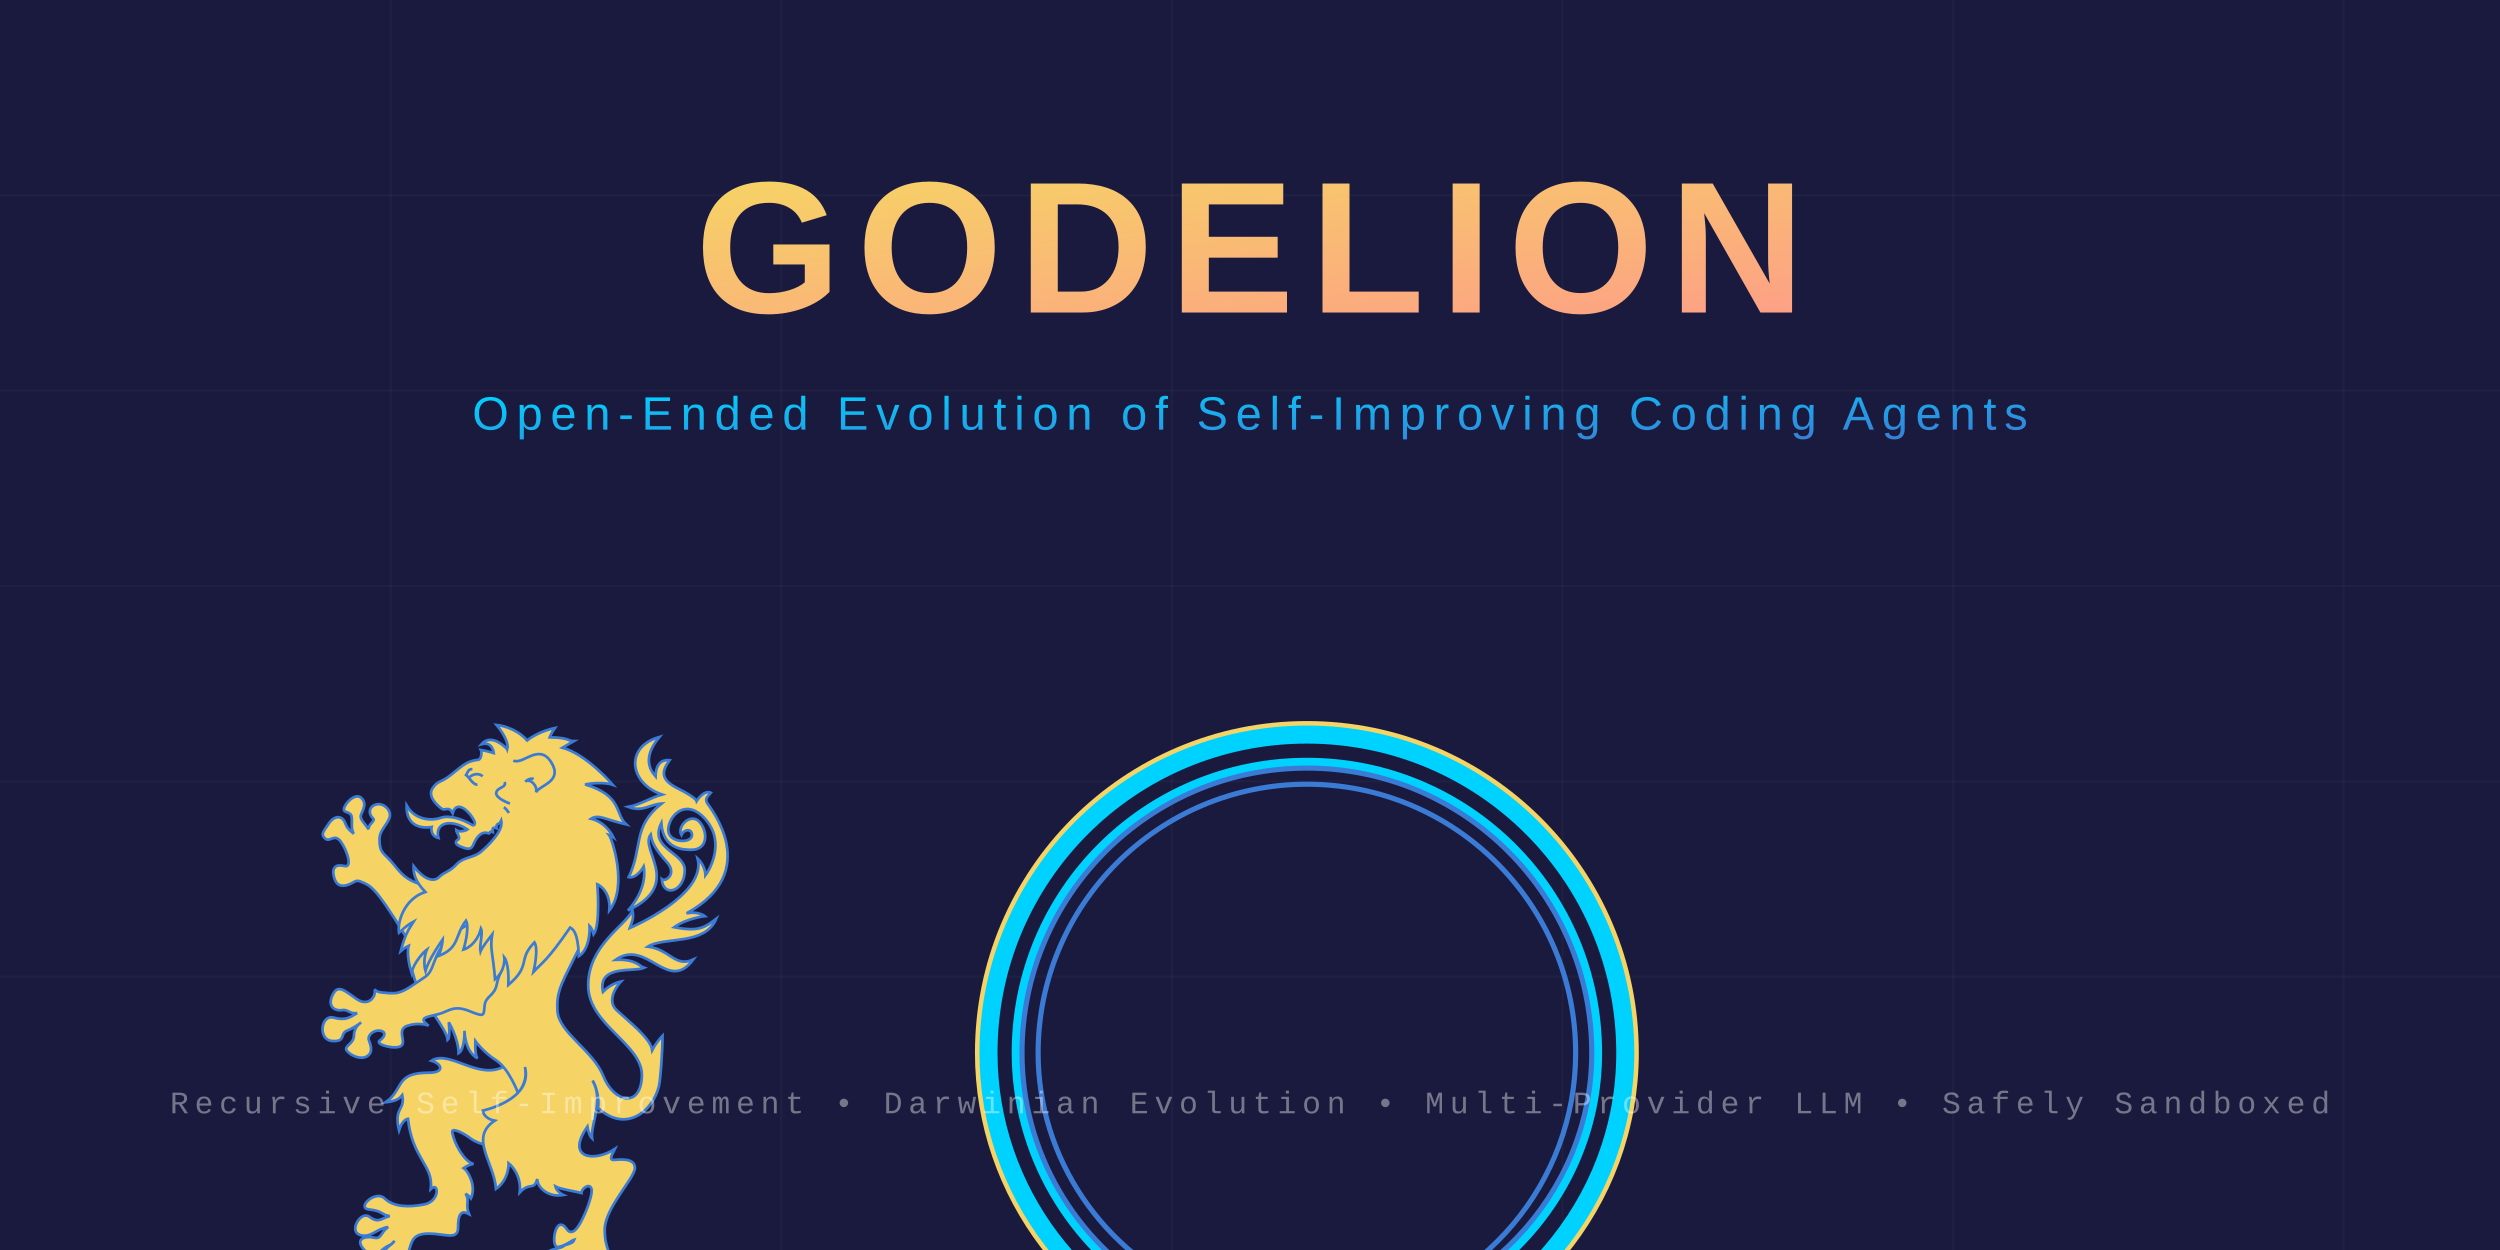
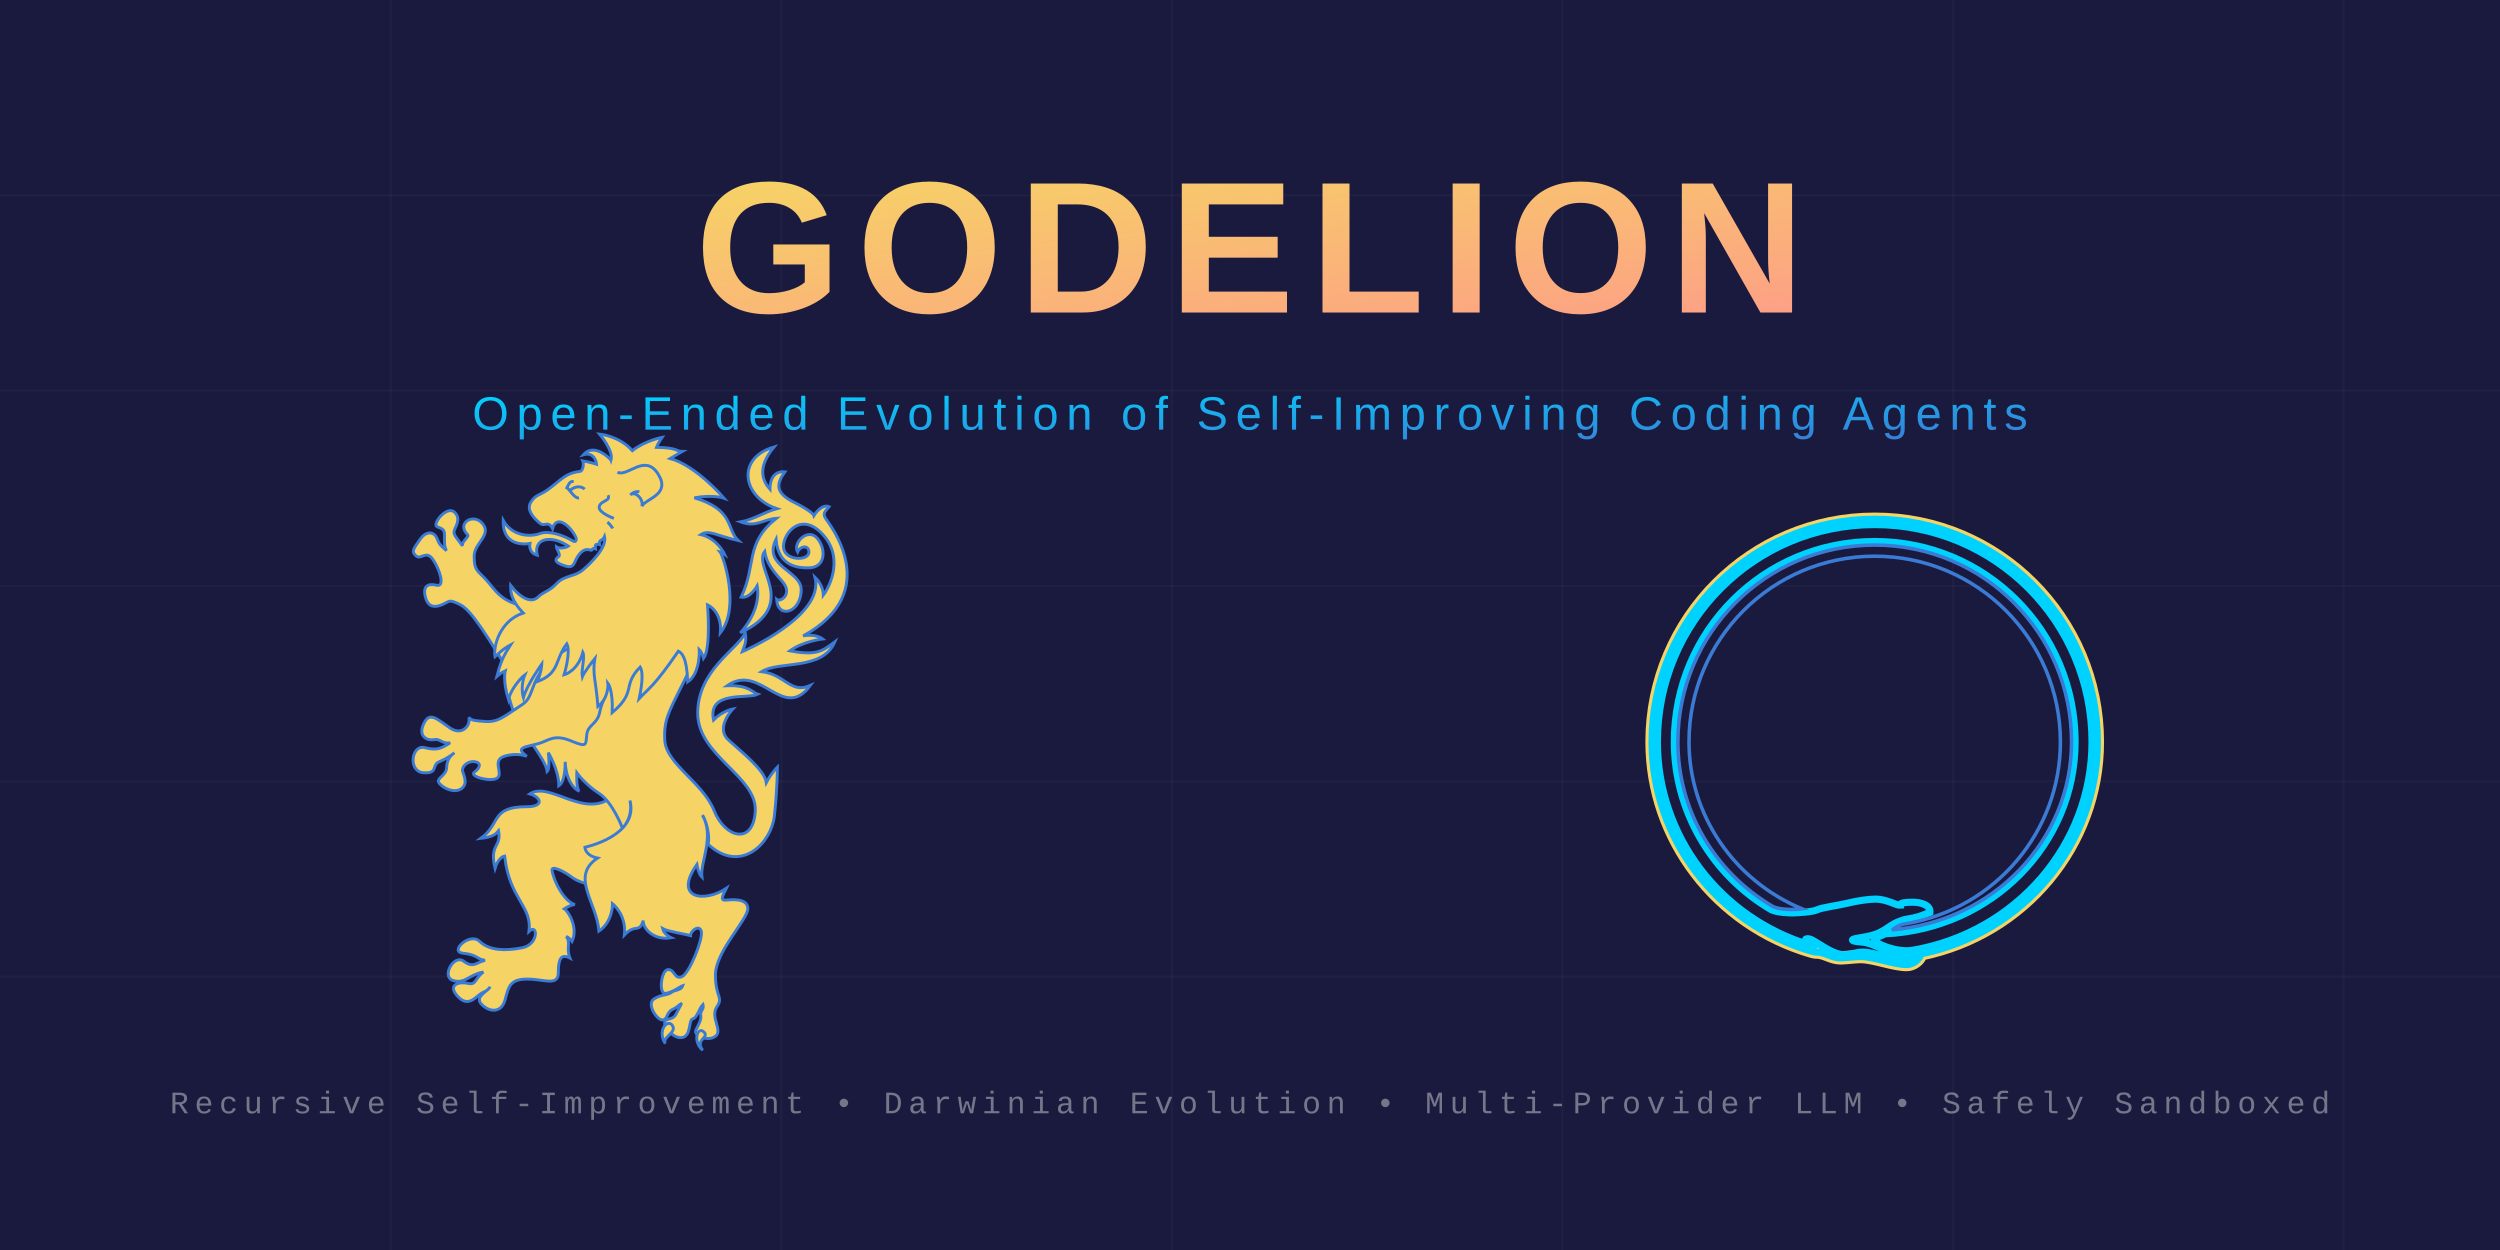
<svg xmlns="http://www.w3.org/2000/svg" viewBox="0 0 1280 640" width="1280" height="640">
  <rect width="1280" height="640" fill="#1a1a3e" />
  <defs>
    <linearGradient id="gold" x1="0%" y1="0%" x2="100%" y2="100%">
      <stop offset="0%" style="stop-color:#f6d365" />
      <stop offset="100%" style="stop-color:#fda085" />
    </linearGradient>
    <linearGradient id="cyan" x1="0%" y1="0%" x2="100%" y2="100%">
      <stop offset="0%" style="stop-color:#00d2ff" />
      <stop offset="100%" style="stop-color:#3a7bd5" />
    </linearGradient>
  </defs>
  <g stroke="#ffffff" stroke-opacity="0.03" stroke-width="1">
    <line x1="0" y1="100" x2="1280" y2="100" />
    <line x1="0" y1="200" x2="1280" y2="200" />
    <line x1="0" y1="300" x2="1280" y2="300" />
    <line x1="0" y1="400" x2="1280" y2="400" />
    <line x1="0" y1="500" x2="1280" y2="500" />
    <line x1="200" y1="0" x2="200" y2="640" />
    <line x1="400" y1="0" x2="400" y2="640" />
    <line x1="600" y1="0" x2="600" y2="640" />
    <line x1="800" y1="0" x2="800" y2="640" />
    <line x1="1000" y1="0" x2="1000" y2="640" />
    <line x1="1200" y1="0" x2="1200" y2="640" />
  </g>
-   <g transform="translate(160, 370) scale(2.8)">
+   <g transform="translate(206, 221) scale(3.0)">
    <g fill="#f6d365" stroke="#3a7bd5" stroke-width=".5">
      <path d="m21.369 29.85c-4.533-0.614-5.525-2.881-7.036-4.533s-2.078-1.558-2.078-4.061c0-2.219 3.022-3.589 1.464-5.525s-4.557-0.118-2.597 1.842c0.401 0.401-1.039 1.086-0.85 1.936-0.614-0.944-1.464-1.7-1.464-2.361 0-0.661 1.417-2.172 0.094-3.4-1.322-1.228-3.966 2.125-2.928 2.503 1.039 0.378 1.228 0.519 1.228 1.558 0 1.039-0.094 1.7 0.331 2.503-1.322-1.133-1.228-1.181-1.653-2.172-0.425-0.992-1.747-1.369-2.881 0.283-1.133 1.653-1.511 2.03-0.661 2.786 0.85 0.756 1.7-1.086 2.881 0.614 1.181 1.7 2.125 4.769 0.614 4.391-1.511-0.378-2.455 0.189-1.842 2.219 0.614 2.03 2.314 1.369 3.211 0.897s0.944-0.614 2.361 0.047c1.417 0.661 2.881 1.889 9.114 12.466 6.233 10.577 5.572-11.239 2.692-11.994z" />
      <path d="m36.126 62.08c-4.911 4.368-10.884-2.526-14.379-0.26 1.96 0.567 2.518 2.193-0.521 2.193-6.244 0-4.374 2.938-7.847 5.409 2.104-0.234 2.622-0.788 3.038-1.302 0.551 2.883-1.603 2.137-0.601 6.411 0.601-1.97 1.636-2.104 1.636-2.104 0.835 7.446 4.693 8.426 4.174 12.855 1.503-1.469 1.736 2.237-1.169 2.805s-5.609 0.501-7.279-1.102c-1.669-1.603-5.276 1.803-2.805 2.037 2.471 0.234 2.304 1.035 3.74 1.202-1.536 0.401-2.02 1.386-3.656 0.15-1.636-1.235-3.857 2.621-1.82 3.289 2.037 0.668 2.821-1.052 5.192-1.436-1.519 1.119-1.185 2.287-2.638 1.937-1.452-0.351-3.539 0.184-1.82 2.137 1.72 1.953 2.955 0.401 3.807-0.234 0.851-0.634 1.336-0.479 1.803-1.336-0.435 0.882-2.788 1.72-1.402 3.072s3.356 1.386 3.957-0.835c0.601-2.22 0.801-3.539 3.756-3.539 2.955 0 5.326 1.302 5.326-1.119s0.523-3.233 1.987-2.466c-0.697-1.688 0.201-2.621-0.626-3.683 0.637 0.283 0.992 0.826 0.992 0.826 1.086-2.361-0.661-5.147-1.322-5.548 1.157-0.756 1.818-0.732 1.818-0.732-1.7-0.425-3.565-3.683-3.919-5.832-0.142-0.874 1.889 0.024 3.494 1.251 1.605 1.228 8.311 2.944 10.581-0.528 2.271-3.473-0.652-15.353-3.498-13.52z" />
      <path d="m49.277 40.15c-3.542 7.366-4.722 8.547-4.486 12.561 0.236 4.014 6.516 7.178 8.405 11.947 1.889 4.769 6.753 5.95 7.036 0.047 0.283-5.903-9.822-9.35-9.822-16.669 0-7.319 6.796-10.88 8.122-13.694 0.281 1.676-0.219 2.276-0.519 3.211 0 0 14.119-5.997 12.419-12.702 1.133 1.062 1.417 2.408 1.417 3.069 0.543-0.685 3.778-5.855 0.094-10.152-3.683-4.297-6.894-0.614-6.894 1.842 0 2.455 4.344 2.55 4.344 0.944 0-1.222-1.468-1.125-1.936 0-0.897-1.605 1.747-4.155 3.305-2.408 1.558 1.747 1.605 5.1-1.464 5.1-1.5 0-5.135-0.035-5.525-4.864-2.318 4.7 4.297 5.308 4.297 8.594 0 3.919-3.966 5.1-4.203 1.653 0.708 0.567 2.881-0.992 0.897-3.164-1.983-2.172-2.685-3.428-2.928-5.005-2.104 2.808 6.044 9.066-4.155 13.883 2.597-2.881 3.281-5.857 2.881-8.027 0 0-1.228 2.219-2.739 1.936 2.644-5.478 0.604-9.168 5.997-13.458-2.247 0.165-3.387 1.616-6.091 0.614 2.208-0.412 4.206-1.731 6.186-2.267-5.855-1.936-7.036-8.641-0.472-10.53-3.022 3.636-1.889 5.855-0.708 7.225 0.047-2.975 1.842-3.069 2.55-2.975-1.511 2.125-1.653 3.589 1.558 5.194s3.4 2.267 3.4 2.267 1.275-2.078 2.597-1.511c-0.425 0.567-1.204 1.015-0.661 1.912 0.543 0.897 10.152 12.537-3.778 20.14 2.219-0.425 3.353 0.519 3.353 0.519s-3.353 0.378-5.619 2.03c4.675 0.897 5.646-0.043 7.697-1.558-2.116 4.989-9.491 3.211-12.513 5.1 4.061 0.519 4.958 3.872 8.311 2.361-4.67 6.337-8.453-3.966-14.213 0.047 3.778-0.142 4.344 1.181 5.242 1.464-1.747 0.85-8.594-0.708-7.555 4.391 1.511-1.558 3.305-1.889 3.305-1.889s-3.022 3.164-0.803 5.242c2.219 2.078 6.186 5.1 6.516 7.319 0.803-1.558 1.889-2.644 1.889-2.644s0 3.683-0.519 8.358c-0.519 4.675-5.785 9.964-11.309 4.816 0.401-1.629-0.496-4.439-0.968-4.958 2.125 3.683-0.425 8.075-0.094 10.577-0.614-0.567-0.85-2.172-0.85-2.172-4.076 5.821 1.207 6.602 5.053 4.061-0.301 0.668-1.322 2.125-0.189 2.03 1.133-0.094 3.825-0.378 3.825 1.464 0 1.842-5.525 7.319-5.525 11.286s1.417 3.73 0.236 5.478 1.086 4.014-0.236 5.005c-1.322 0.992-3.778-0.142-3.353-1.039 0.425-0.897 0.992-1.747 0.85-2.55-0.142-0.803 0.614-0.944 0.378-1.842-0.685 0.685-0.992 2.314-1.747 2.455-0.756 0.142-0.189 3.069-1.936 3.211-1.747 0.142-3.825-2.786-2.361-3.117 1.464-0.331 1.228-0.614 2.03-2.03s-0.094-0.142-1.181 0.331-0.803 1.794-1.747 1.794-2.739-2.739-1.417-3.589c1.322-0.85 2.361-0.519 3.211-1.275 1.05-0.338 1.466-0.374 1.7-0.992-0.451 0.134-1.653 1.133-2.928 1.322-1.275 0.189-0.756-4.061 0.425-4.061 1.181 0 1.039 1.7 2.314 1.228 1.275-0.472 3.683-6.469 3.353-7.744-0.331-1.275-1.889-0.047-1.842 0.708-0.614-0.189-3.966-0.708-4.769-1.181 0.236 0.992 1.464 1.558 1.464 1.558-2.881 0.496-4.816-1.464-4.769-2.928-0.708 2.267-1.322 0.425-3.211 2.455 0.378-3.494-2.03-5.336-2.03-5.336s0.094 3.022-2.314 4.675c-0.378-4.911-4.958-9.35-0.236-12.466-2.125-0.425-2.172-1.842-2.172-1.842s9.255-1.936 7.697-7.98c0.614 2.928-1.275 4.722-1.275 4.722s-1.653-4.439-4.014-5.95c-2.361-1.511-3.778-3.494-3.778-3.494s-0.142 2.644 0.425 3.164c-2.408-1.275-2.408-5.053-2.408-5.053s0.094 3.4-1.086 4.108c0-2.739-1.794-5.667-1.794-5.667s0.331 2.739-0.189 3.211c-0.189-1.983-4.533-7.083-5.336-9.066-0.803-1.983-2.739-8.027-1.369-9.161s11.38-8.169 14.638-6.611c3.258 1.558 19.502 0.331 16.622 6.989z" />
      <path d="m14.168 49.47c-2.243-0.142-2.408-0.283-2.833-0.708 0.401 1.181-1.015 3.305-3.235 1.794-2.219-1.511-3.471-2.904-4.486-0.637-1.015 2.267 0.826 2.857 1.818 2.644 0.992-0.212 1.393 0.779 2.739 0.543-1.393 0.826-2.054 1.417-4.344 0.826-2.29-0.59-2.904 4.061-0.26 4.274 2.644 0.212 1.346-1.322 2.762-1.889 1.417-0.567 2.55-1.487 2.55-1.487s-1.275 0.708-1.299 2.361c-0.024 1.653-2.007 1.936-1.275 2.833 0.732 0.897 2.597 1.724 3.754 0.921 1.157-0.803 0.472-2.172 0.236-2.951-0.236-0.779 0.779-1.794 1.983-1.676 1.204 0.118 1.086 1.039 0.024 1.794-1.062 0.756 3.046 1.794 3.966 0.944 0.921-0.85-1.015-2.975 1.157-3.66 2.172-0.685 3.825 0.024 3.825 0.024-2.129-1.565-0.25-1.565 1.96-2.172 1.788-0.491 2.644-1.771 5.855-0.354 2.503 0.992 2.219 0.567 2.408-1.181 0.189-1.747 1.842-1.747 2.219-3.872 0.378-2.125 1.605-2.739 1.605-8.453s-7.228-3.191-10.389 0.047c-3.16 3.238-2.408 5.809-4.391 7.107-3.14 2.055-4.108 3.069-6.351 2.928z" />
      <path d="m35.617 4.85c0.467-1.603-1.97-4.441-1.97-4.441s3.372 0.301 5.609 2.838c2.204-1.736 5.075-2.271 5.075-2.271s-0.735 1.069-0.968 1.703c3.773 0.067 3.306 0.701 4.407 0.701-1.636 0.935-2.07 1.202-2.07 1.202 4.441 1.202 9.216 6.778 9.216 6.778s-1.87-0.668-5.075-0.067c6.912 2.07 5.409 5.359 7.513 7.312-3.873-0.902-5.042-1.903-6.411-1.035 2.838 0.668 4.074 3.372 4.074 3.372s-0.501-0.367-0.801-0.434c0.501 0.601 3.539 9.416 0.067 13.823 0.301-3.74-2.204-4.775-2.204-4.775s0.634 7.346-0.668 9.149c-0.15-0.584-0.501-1.319-0.735-1.536 0 0 0.234 4.074-1.97 5.543-0.167-4.541-1.135-4.975-1.603-5.242-4.191 6.094-5.042 6.327-6.678 8.08 0.701-3.306 0.534-4.775 0.167-5.376-3.172 3.239-0.501 4.14-4.775 7.78 0.167-3.94-0.735-5.042-0.735-5.042s0.267 2.404-1.703 4.007c-0.334-4.474-0.968-5.476-0.534-8.181-1.803 2.237-2.137 3.105-2.137 3.105-0.212-1.11 0.501-3.372 0.1-4.174-0.868 3.205-3.205 3.84-3.205 3.84s1.202-3.873 0.467-5.309c-2.104 2.738-1.106 4.985-5.049 6.473 0.732-1.605 0.779-3.022 0.779-3.022s-2.621 3.707-3.14 5.737c-0.572-1.978 0.236-3.872 0.236-3.872-0.501 0.351-2.385 2.337-2.786 4.226-1.015-3.187-0.543-4.935-0.543-4.935s-0.639 0.275-1.44 0.968c0.897-3.542 1.842-4.486 2.385-5.407-1.535 0.826-2.125 1.582-2.692 2.054-0.331-1.865 0.864-6.163 4.804-7.465-1.903-2.003-2.17-3.339-2.137-4.708 1.837 2.371 3.606 3.005 4.641 2.003s1.903-0.935 3.205-2.337c1.302-1.402 3.139-1.135 4.508-2.337s4.103-3.784 3.678-5.673c-0.383 0.88-1.025 0.378-0.868 1.384-0.681-0.246-0.799 0.063-0.694 0.71-0.746-0.27-0.439 0.378-0.775 0.243-1.464-0.567-2.337 1.062-2.762 2.054-0.425 0.992-1.015 0.897-2.314 0.378s-0.921-1.039-0.449-1.322c0.472-0.283-0.378-1.346-0.378-1.7 0.614 0.425 1.747 0.118 2.054-0.118-2.951-1.983-6.021-1.346-5.312 1.558-1.582-0.425-1.251-2.007-1.251-2.007s-4.699 0.992-4.557-3.943c1.558 2.762 4.651 2.833 6.21 2.267 1.558-0.567 3.909 0.198 5.744 1.281 0.486 0.287 0.584-0.326 0.481-0.563-0.806-1.861-3.296-4.169-4.017-1.575-0.719-1.433-1.358-0.324-2.043-0.844-0.685-0.519-2.621-2.172-1.653-3.683 0.968-1.511 1.44-0.897 3.589-2.644 2.148-1.747 2.769-2.335 4.793-2.597 0.593-0.077 0.655-1.432 0.472-1.794 1.188 0.202 2.361 0.567 2.361 0.567s-0.23-2.223-2.261-1.609c1.378-1.637 3.439-0.45 4.727 0.898z" />
    </g>
    <g fill="none" stroke="#3a7bd5" stroke-width=".5">
      <path d="m36.716 6.93c1.771 0.874 4.651-3.282 6.918 0.283 2.267 3.565-2.054 4.155-2.762 5.525 0.378-1.181-1.157-2.692-1.983-1.936 0.85-0.779 1.558-0.519 1.558-0.519" />
      <path d="m35.111 10.85c0.496 1.015-1.322 0.921-1.511 1.96-0.189 1.039 2.503 1.983 2.503 1.983" />
      <path d="m34.993 15.45c0.425 0.283 0.921 1.062 0.921 1.062" />
      <path d="m30.158 11.32c-0.785 0.117-1.569-1.419-2.07-1.736 0.367-0.634 0.384-1.102 1.152-1.085" />
      <path d="m28.593 10.05c0.868-0.785 1.916-0.809 2.517-0.241" />
    </g>
    <g fill="#f6d365" stroke="#3a7bd5" stroke-width=".5">
      <path d="m51.261 105.58c-1.77-1.486-0.902-4.157 0.184-3.139 1.085 1.018-1.603 1.269-0.184 3.139z" />
      <path d="m44.883 104.45c-1.452-2.137 0.351-4.341 1.202-3.105 0.851 1.235-1.853 2.003-1.202 3.105z" />
    </g>
  </g>
-   <g transform="translate(500, 370) scale(0.55)">
+   <g transform="translate(843, 263) scale(0.38)">
    <g transform="translate(7.5,607.5) scale(0.6,-0.6)">
      <path fill="none" stroke="#f6d365" stroke-width="30" d="M604,24 c231,47,396,246,396,476 c0,276,-224,500,-500,500 c-276,0,-500,-224,-500,-500 c0,-217,146,-408,358,-470 c5,-1,7,-2,12,-2 c18,0,33,-13,53,-13 c10,0,35,3,45,3 c30,0,74,-18,104,-18 c13,0,28,10,32,24Z" />
      <path fill="none" stroke="#00d2ff" stroke-width="16" d="M604,24 c231,47,396,246,396,476 c0,276,-224,500,-500,500 c-276,0,-500,-224,-500,-500 c0,-217,146,-408,358,-470 c5,-1,7,-2,12,-2 c18,0,33,-13,53,-13 c10,0,35,3,45,3 c30,0,74,-18,104,-18 c13,0,28,10,32,24Z M357,43 c-205,61,-345,247,-345,457 c0,270,218,488,488,488 c270,0,488,-218,488,-488 c0,-231,-170,-428,-403,-468 c-36,-6,-86,16,-86,23 c0,5,21,12,25,14 c239,12,426,201,426,431 c0,249,-201,450,-450,450 c-249,0,-450,-201,-450,-450 c0,-154,83,-298,218,-377 c13,-6,37,-7,47,-7 c10,0,46,2,56,7 c10,5,49,10,69,15 c20,5,47,9,62,9 c25,0,48,-15,56,-14 v2 c0,3,9,5,27,5 c20,0,41,-7,39,-23 l-24,-9 c-20,-6,-29,-5,-39,-9 c-25,-8,-31,-19,-54,-29 c-23,-10,-57,-10,-57,-15 c0,-3,15,-4,25,-5 c25,-3,50,-23,80,-26 c20,-2,25,-1,39,0 c-1,-5,-9,-15,-22,-15 c-32,0,-72,19,-99,19 c-15,0,-26,-6,-41,-6 c-22,0,-47,18,-67,30 c-5,3,-10,6,-15,6 c-5,0,-5,-1,-5,-2 c0,-4,20,-10,20,-13 c0,-2,-3,-1,-8,0Z" />
      <path fill="none" stroke="#3a7bd5" stroke-width="8" d="M572,92 c200,35,345,207,345,408 c0,230,-187,417,-417,417 c-230,0,-417,-187,-417,-417 c0,-163,100,-311,254,-375 c-24,-3,-52,-1,-65,5 c-133,78,-214,218,-214,370 c0,244,198,442,442,442 c244,0,442,-198,442,-442 c0,-220,-175,-403,-403,-422 c5,2,13,12,33,14Z" />
    </g>
  </g>
  <text x="640" y="160" font-family="'Segoe UI','Helvetica Neue',Arial,sans-serif" font-size="96" font-weight="700" fill="url(#gold)" text-anchor="middle" letter-spacing="8">GODELION</text>
  <text x="640" y="220" font-family="'Segoe UI','Helvetica Neue',Arial,sans-serif" font-size="24" fill="url(#cyan)" text-anchor="middle" letter-spacing="4">Open-Ended Evolution of Self-Improving Coding Agents</text>
  <text x="640" y="570" font-family="'Courier New',monospace" font-size="16" fill="#ffffff" text-anchor="middle" letter-spacing="3" opacity="0.4">Recursive Self-Improvement  •  Darwinian Evolution  •  Multi-Provider LLM  •  Safely Sandboxed</text>
</svg>
